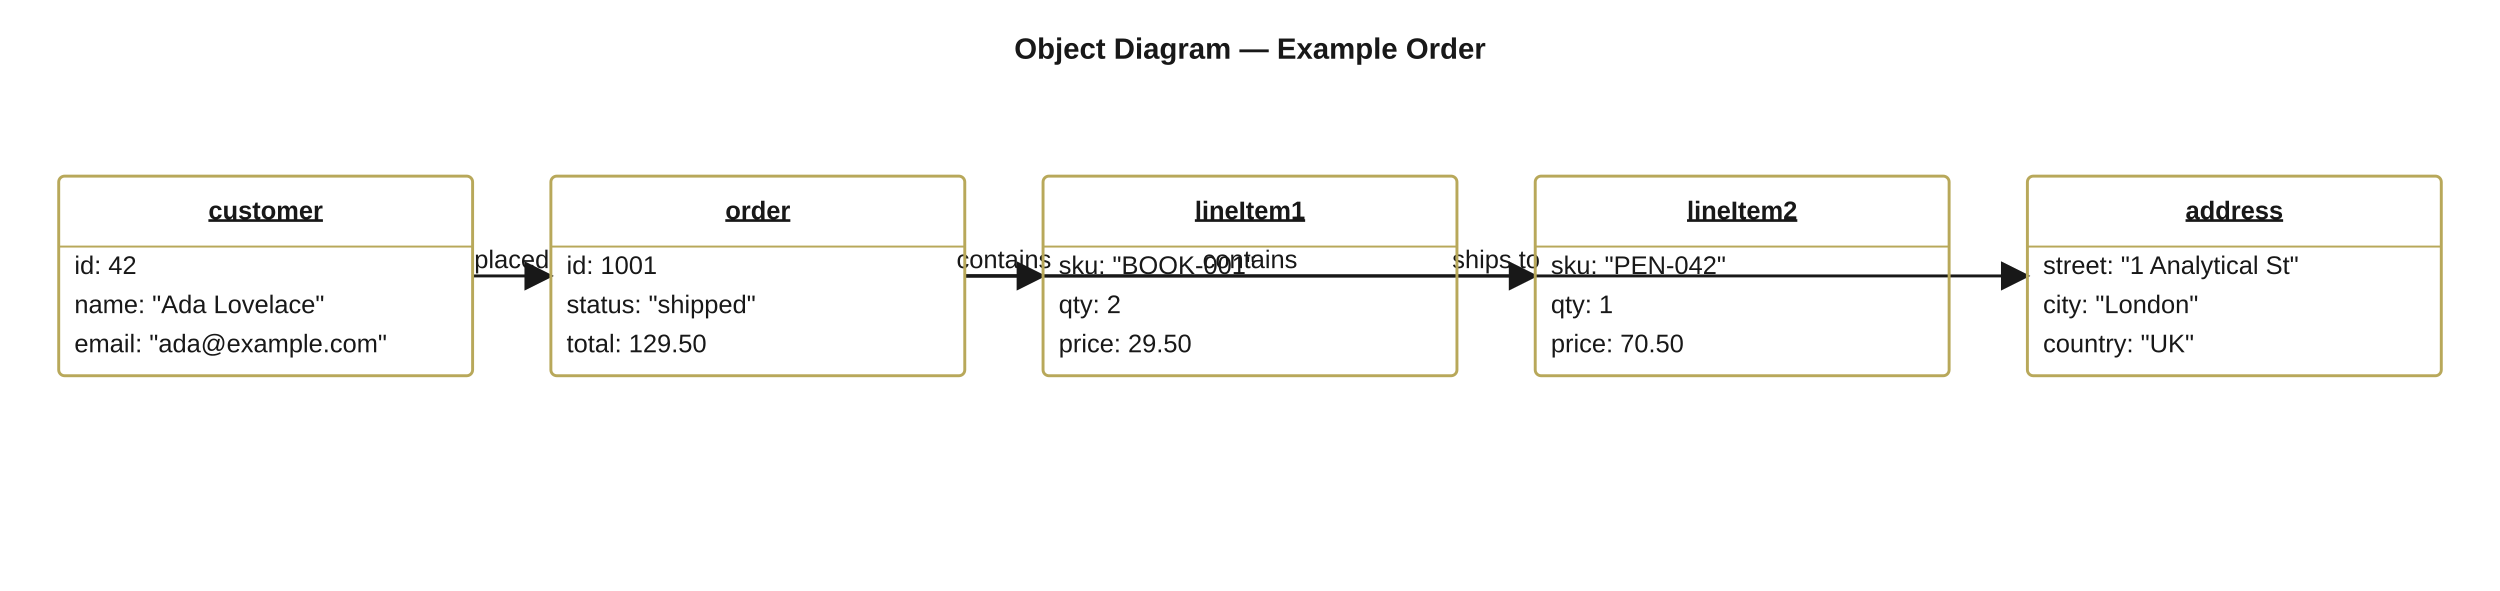
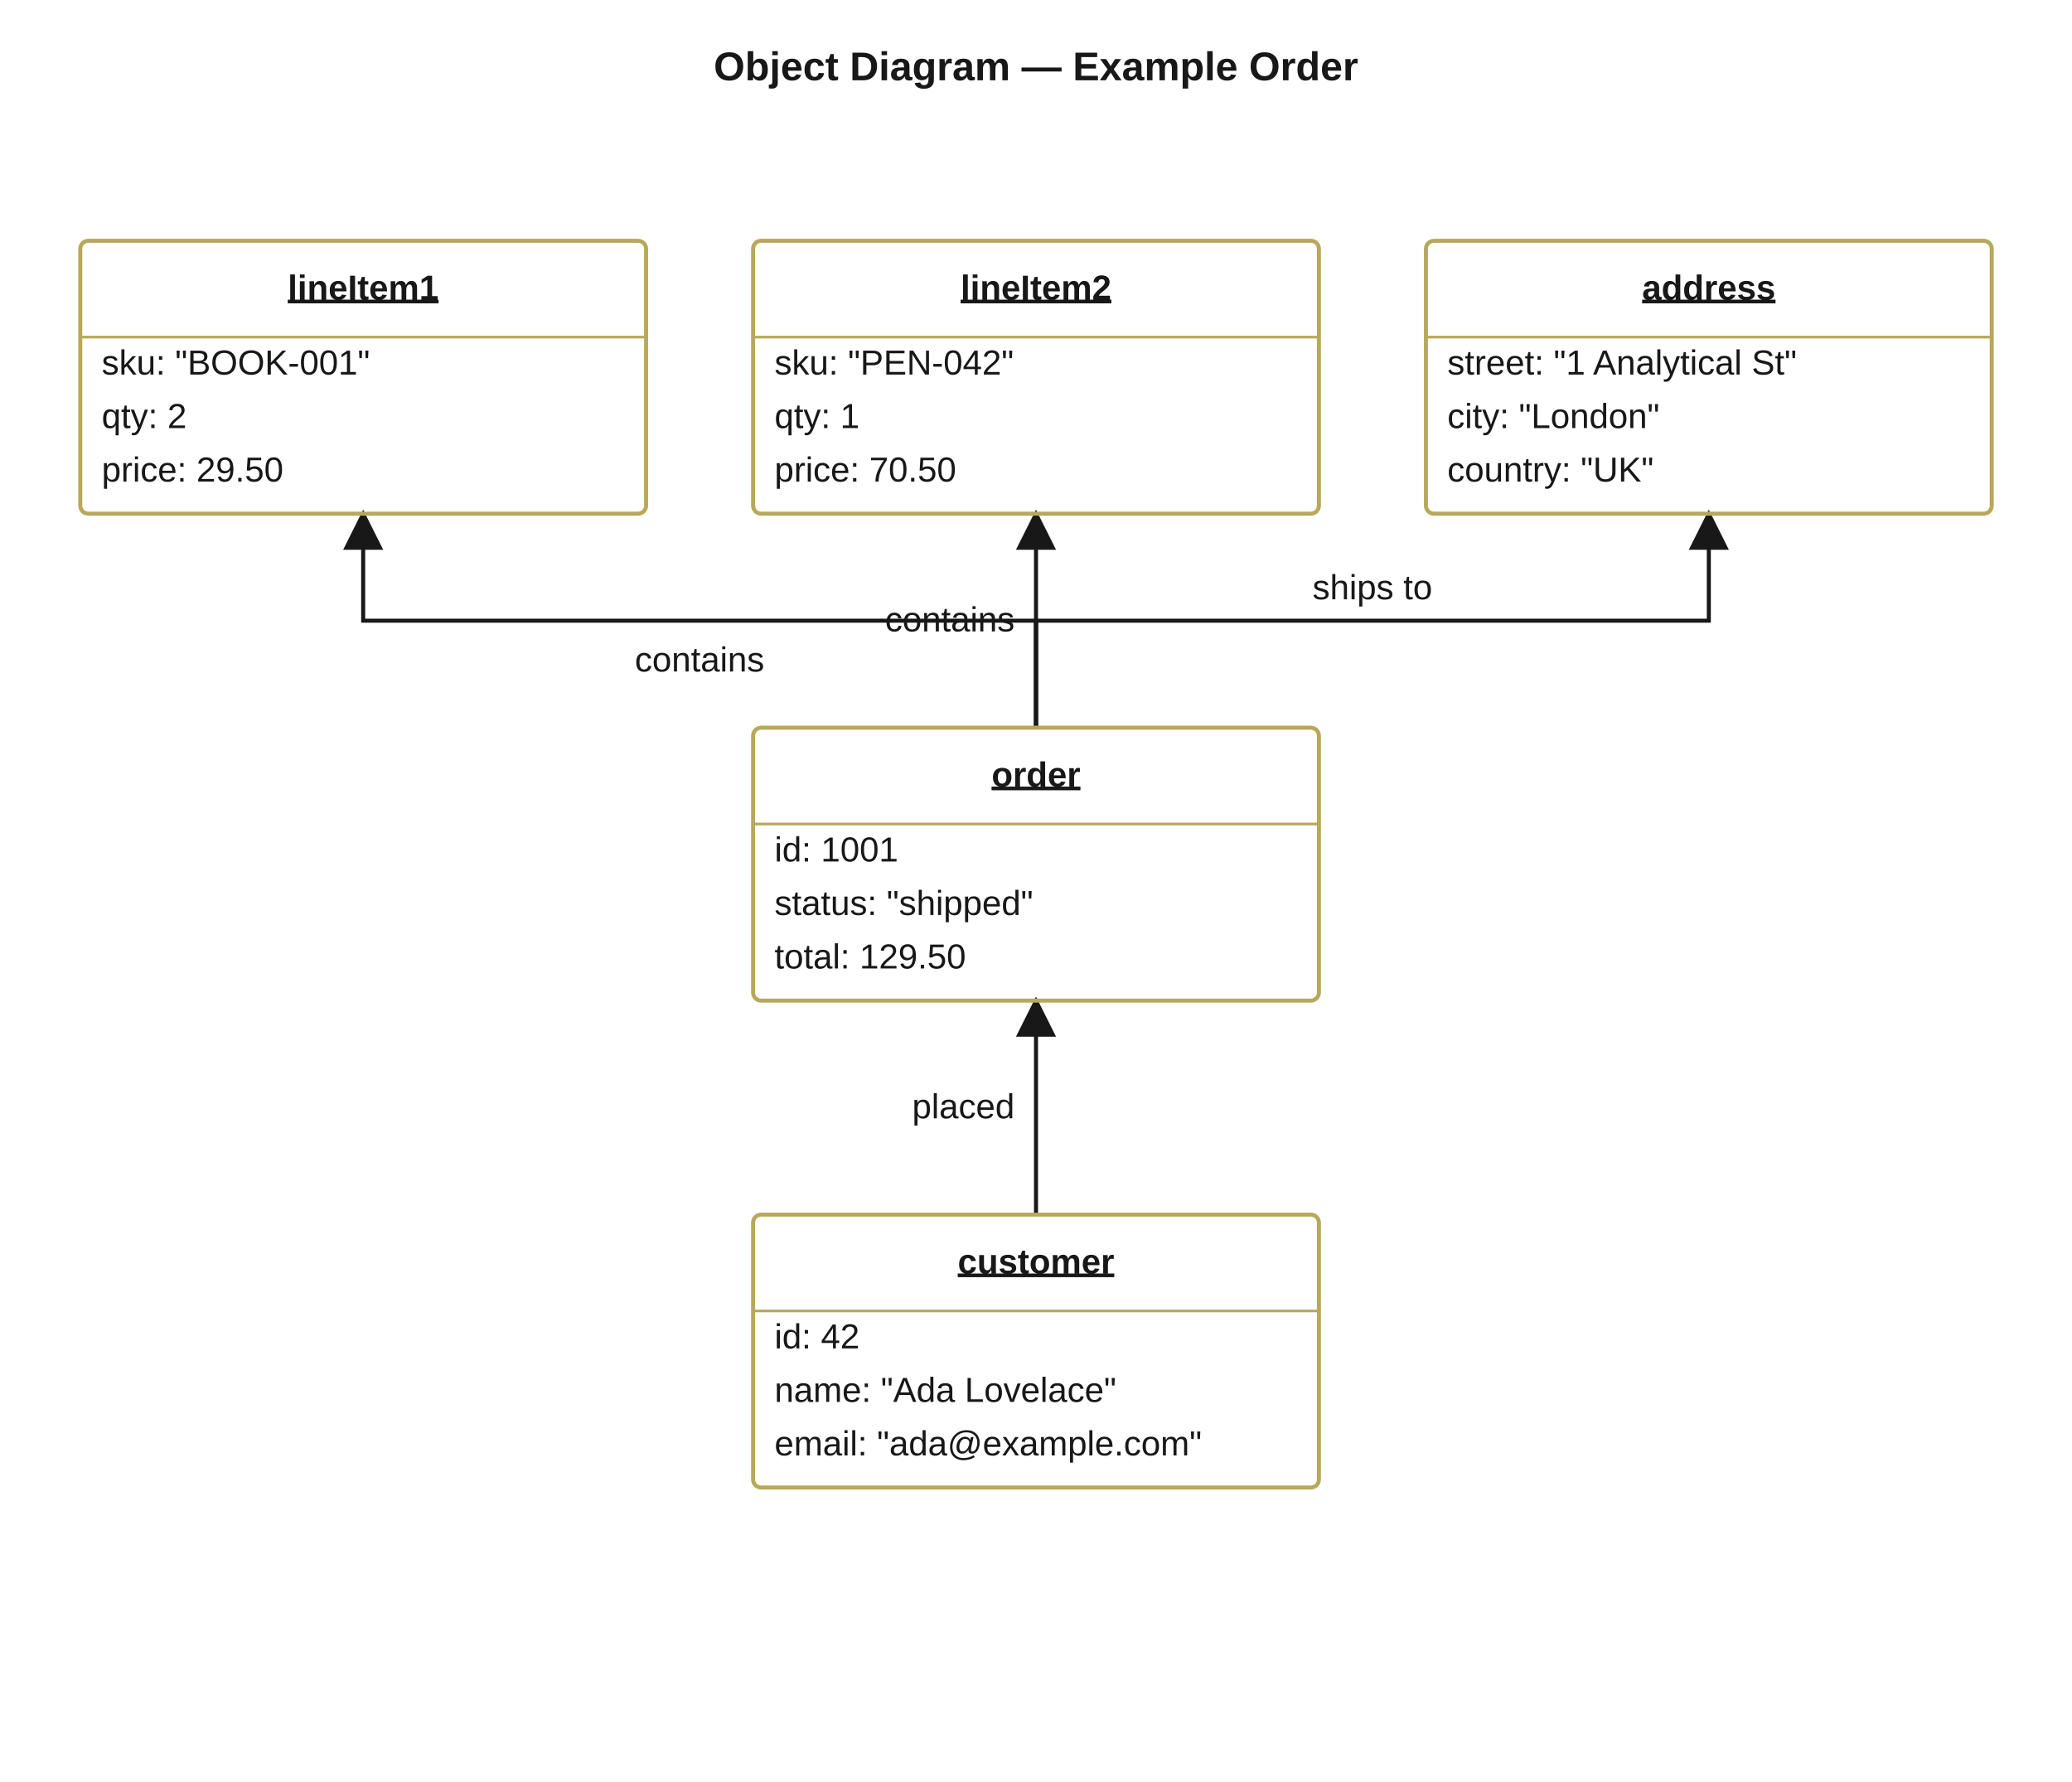
- <svg xmlns="http://www.w3.org/2000/svg" height="302" viewBox="0 0 1277.5 302" width="1277.5">
+ <svg xmlns="http://www.w3.org/2000/svg" height="666" viewBox="0 0 774.5 666" width="774.5">
  <defs>
    <marker id="arr-filled" markerHeight="12" markerWidth="12" orient="auto" refX="10" refY="5">
      <polygon fill="#181818" points="0 0, 10 5, 0 10" />
    </marker>
    <marker id="arr-hollow" markerHeight="12" markerWidth="12" orient="auto" refX="10" refY="5">
      <polygon fill="#ffffff" points="0 0, 10 5, 0 10" stroke="#181818" stroke-width="1" />
    </marker>
    <marker id="arr-diamond-f" markerHeight="12" markerWidth="12" orient="auto" refX="10" refY="5">
      <polygon fill="#181818" points="0 5, 5 0, 10 5, 5 10" />
    </marker>
    <marker id="arr-diamond-h" markerHeight="12" markerWidth="12" orient="auto" refX="10" refY="5">
      <polygon fill="#ffffff" points="0 5, 5 0, 10 5, 5 10" stroke="#181818" stroke-width="1" />
    </marker>
    <marker id="arrowhead" markerHeight="10" markerWidth="10" orient="auto" refX="9" refY="5">
      <polygon fill="#181818" points="0 0, 10 5, 0 10" />
    </marker>
    <marker id="arrowhead-open" markerHeight="10" markerWidth="10" orient="auto" refX="9" refY="5">
      <path d="M0,0 L10,5 L0,10" fill="none" stroke="#181818" stroke-width="1.5" />
    </marker>
  </defs>
  <style>
text{font-family:"Liberation Sans",Helvetica,Arial,sans-serif;font-size:13px;fill:#181818}.participant-box{fill:#dae8fc;stroke:#6c8ebf;stroke-width:1.5}.lifeline{stroke:#6c8ebf;stroke-width:1;stroke-dasharray:6,4}.activation{fill:#cce0ff;stroke:#6c8ebf;stroke-width:1}.arrow{stroke:#181818;stroke-width:1.5;fill:none}.arrow-dashed{stroke:#181818;stroke-width:1.5;fill:none;stroke-dasharray:6,3}.note-box{fill:#ffffc0;stroke:#bbbb00;stroke-width:1}.divider-line{stroke:#888888;stroke-width:1.5;stroke-dasharray:8,3}.divider-label{font-weight:bold}.title{font-size:15px;font-weight:bold}.class-line{stroke:#181818;stroke-width:1.5;fill:none}.class-line-dashed{stroke:#181818;stroke-width:1.5;fill:none;stroke-dasharray:6,3}.bg{fill:#ffffff}@media (prefers-color-scheme:dark){text{fill:#e8e8e8}.bg{fill:#1e1e1e}.arrow,.class-line{stroke:#e8e8e8}.arrow-dashed,.class-line-dashed{stroke:#e8e8e8}.divider-line{stroke:#aaaaaa}}
</style>
  <rect class="bg" fill="#ffffff" height="100%" width="100%" />
-   <text class="title" text-anchor="middle" x="638.75" y="30">
+   <text class="title" text-anchor="middle" x="387.25" y="30">
Object Diagram — Example Order
</text>
  <g>
-     <path class="class-line" d="M241.5,141 L281.5,141" marker-end="url(#arrowhead)" />
-     <text font-size="11" text-anchor="middle" x="261.5" y="137">
+     <path class="class-line" d="M387.25,454 L387.25,374" marker-end="url(#arrowhead)" />
+     <text font-size="11" text-anchor="end" x="379.25" y="418">
placed
</text>
  </g>
  <g>
-     <path class="class-line" d="M493,141 L533,141" marker-end="url(#arrowhead)" />
-     <text font-size="11" text-anchor="middle" x="513" y="137">
+     <path class="class-line" d="M387.25,272 L387.25,232 L135.75,232 L135.75,192" marker-end="url(#arrowhead)" />
+     <text font-size="11" text-anchor="middle" x="261.5" y="251">
contains
</text>
  </g>
  <g>
-     <path class="class-line" d="M493,141 L784.5,141" marker-end="url(#arrowhead)" />
-     <text font-size="11" text-anchor="middle" x="638.75" y="137">
+     <path class="class-line" d="M387.25,272 L387.25,192" marker-end="url(#arrowhead)" />
+     <text font-size="11" text-anchor="end" x="379.25" y="236">
contains
</text>
  </g>
  <g>
-     <path class="class-line" d="M493,141 L1036,141" marker-end="url(#arrowhead)" />
-     <text font-size="11" text-anchor="middle" x="764.5" y="137">
+     <path class="class-line" d="M387.25,272 L387.25,232 L638.75,232 L638.75,192" marker-end="url(#arrowhead)" />
+     <text font-size="11" text-anchor="middle" x="513" y="224">
ships to
+ </text>
+   </g>
+   <g>
+     <rect fill="none" height="102" rx="3" stroke="#b8a85a" stroke-width="1.5" width="211.5" x="281.5" y="454" />
+     <text font-weight="bold" text-anchor="middle" text-decoration="underline" x="387.25" y="476">
+ customer
+ </text>
+     <line stroke="#b8a85a" stroke-width="1" x1="281.5" x2="493" y1="490" y2="490" />
+     <text font-style="normal" text-decoration="none" x="289.5" y="504">
+ id: 42
+ </text>
+     <text font-style="normal" text-decoration="none" x="289.5" y="524">
+ name: "Ada Lovelace"
+ </text>
+     <text font-style="normal" text-decoration="none" x="289.5" y="544">
+ email: "ada@example.com"
+ </text>
+   </g>
+   <g>
+     <rect fill="none" height="102" rx="3" stroke="#b8a85a" stroke-width="1.5" width="211.5" x="281.5" y="272" />
+     <text font-weight="bold" text-anchor="middle" text-decoration="underline" x="387.25" y="294">
+ order
+ </text>
+     <line stroke="#b8a85a" stroke-width="1" x1="281.5" x2="493" y1="308" y2="308" />
+     <text font-style="normal" text-decoration="none" x="289.5" y="322">
+ id: 1001
+ </text>
+     <text font-style="normal" text-decoration="none" x="289.5" y="342">
+ status: "shipped"
+ </text>
+     <text font-style="normal" text-decoration="none" x="289.5" y="362">
+ total: 129.50
</text>
  </g>
  <g>
    <rect fill="none" height="102" rx="3" stroke="#b8a85a" stroke-width="1.5" width="211.5" x="30" y="90" />
    <text font-weight="bold" text-anchor="middle" text-decoration="underline" x="135.75" y="112">
- customer
+ lineItem1
</text>
    <line stroke="#b8a85a" stroke-width="1" x1="30" x2="241.5" y1="126" y2="126" />
    <text font-style="normal" text-decoration="none" x="38" y="140">
- id: 42
+ sku: "BOOK-001"
</text>
    <text font-style="normal" text-decoration="none" x="38" y="160">
- name: "Ada Lovelace"
+ qty: 2
</text>
    <text font-style="normal" text-decoration="none" x="38" y="180">
- email: "ada@example.com"
+ price: 29.50
</text>
  </g>
  <g>
    <rect fill="none" height="102" rx="3" stroke="#b8a85a" stroke-width="1.5" width="211.5" x="281.5" y="90" />
    <text font-weight="bold" text-anchor="middle" text-decoration="underline" x="387.25" y="112">
- order
+ lineItem2
</text>
    <line stroke="#b8a85a" stroke-width="1" x1="281.5" x2="493" y1="126" y2="126" />
    <text font-style="normal" text-decoration="none" x="289.5" y="140">
- id: 1001
+ sku: "PEN-042"
</text>
    <text font-style="normal" text-decoration="none" x="289.5" y="160">
- status: "shipped"
+ qty: 1
</text>
    <text font-style="normal" text-decoration="none" x="289.5" y="180">
- total: 129.50
+ price: 70.50
</text>
  </g>
  <g>
    <rect fill="none" height="102" rx="3" stroke="#b8a85a" stroke-width="1.5" width="211.5" x="533" y="90" />
    <text font-weight="bold" text-anchor="middle" text-decoration="underline" x="638.75" y="112">
- lineItem1
+ address
</text>
    <line stroke="#b8a85a" stroke-width="1" x1="533" x2="744.5" y1="126" y2="126" />
    <text font-style="normal" text-decoration="none" x="541" y="140">
- sku: "BOOK-001"
+ street: "1 Analytical St"
</text>
    <text font-style="normal" text-decoration="none" x="541" y="160">
- qty: 2
+ city: "London"
</text>
    <text font-style="normal" text-decoration="none" x="541" y="180">
- price: 29.50
- </text>
-   </g>
-   <g>
-     <rect fill="none" height="102" rx="3" stroke="#b8a85a" stroke-width="1.5" width="211.5" x="784.5" y="90" />
-     <text font-weight="bold" text-anchor="middle" text-decoration="underline" x="890.25" y="112">
- lineItem2
- </text>
-     <line stroke="#b8a85a" stroke-width="1" x1="784.5" x2="996" y1="126" y2="126" />
-     <text font-style="normal" text-decoration="none" x="792.5" y="140">
- sku: "PEN-042"
- </text>
-     <text font-style="normal" text-decoration="none" x="792.5" y="160">
- qty: 1
- </text>
-     <text font-style="normal" text-decoration="none" x="792.5" y="180">
- price: 70.50
- </text>
-   </g>
-   <g>
-     <rect fill="none" height="102" rx="3" stroke="#b8a85a" stroke-width="1.5" width="211.5" x="1036" y="90" />
-     <text font-weight="bold" text-anchor="middle" text-decoration="underline" x="1141.75" y="112">
- address
- </text>
-     <line stroke="#b8a85a" stroke-width="1" x1="1036" x2="1247.5" y1="126" y2="126" />
-     <text font-style="normal" text-decoration="none" x="1044" y="140">
- street: "1 Analytical St"
- </text>
-     <text font-style="normal" text-decoration="none" x="1044" y="160">
- city: "London"
- </text>
-     <text font-style="normal" text-decoration="none" x="1044" y="180">
country: "UK"
</text>
  </g>
</svg>
